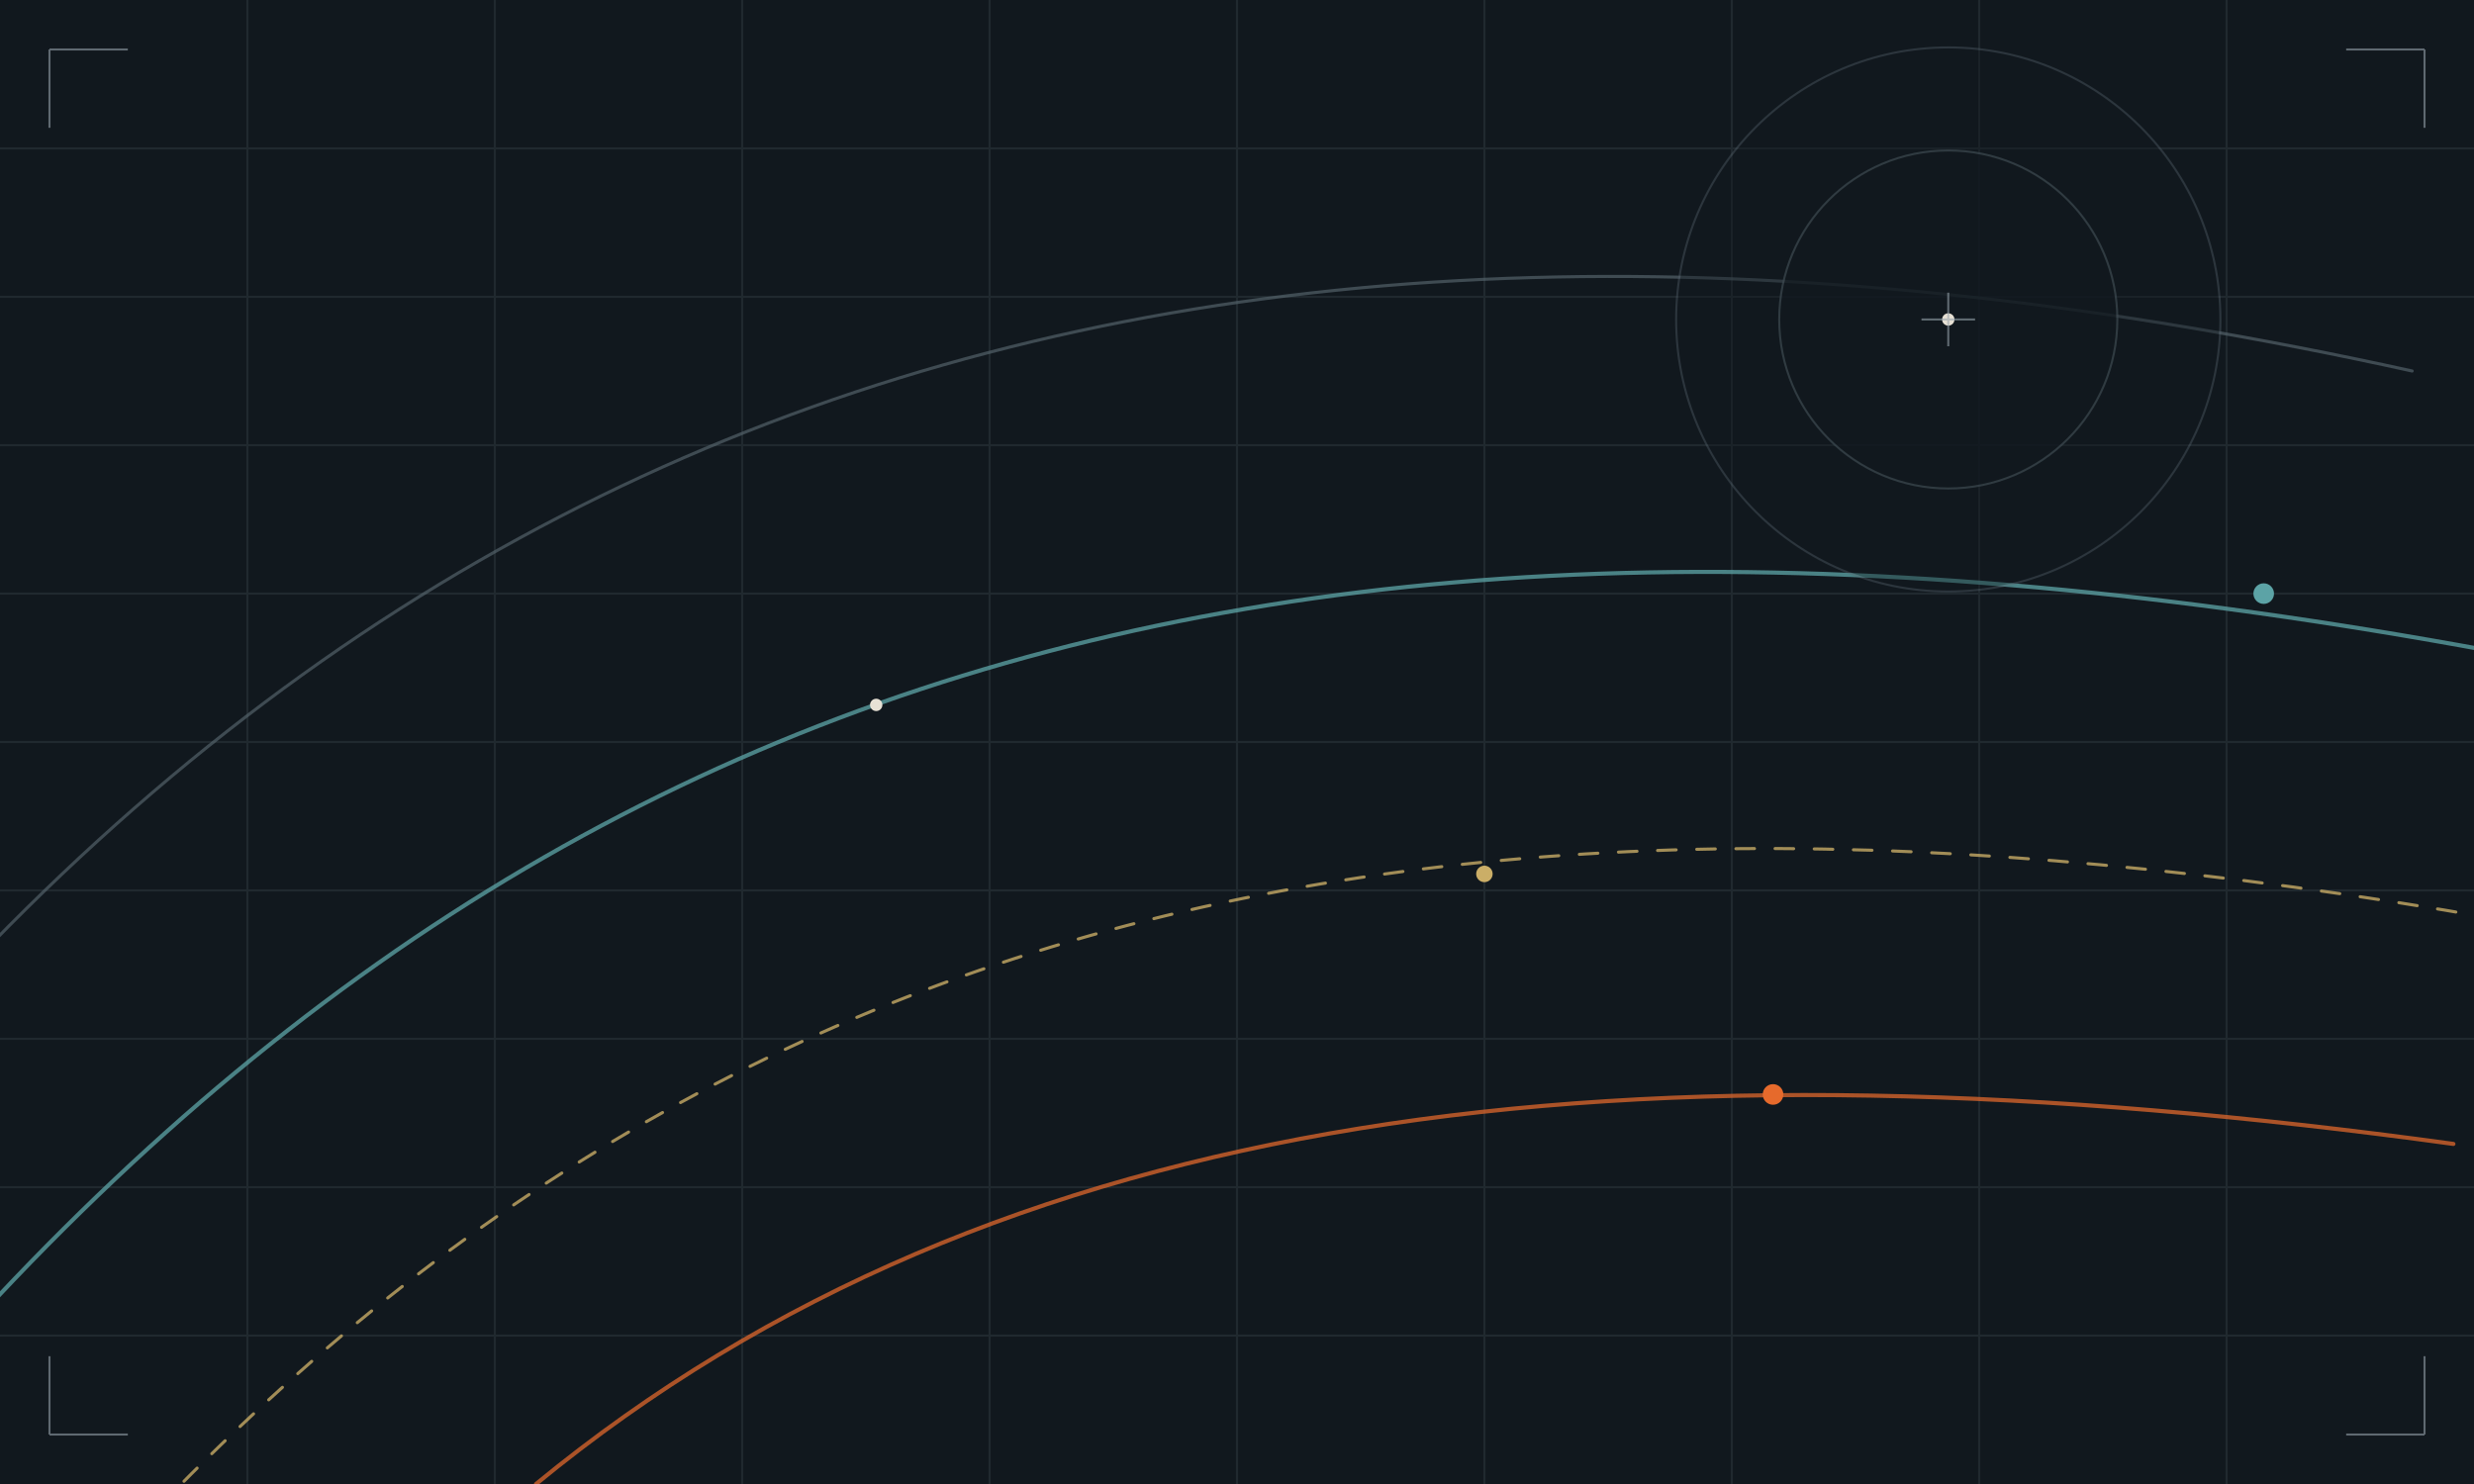
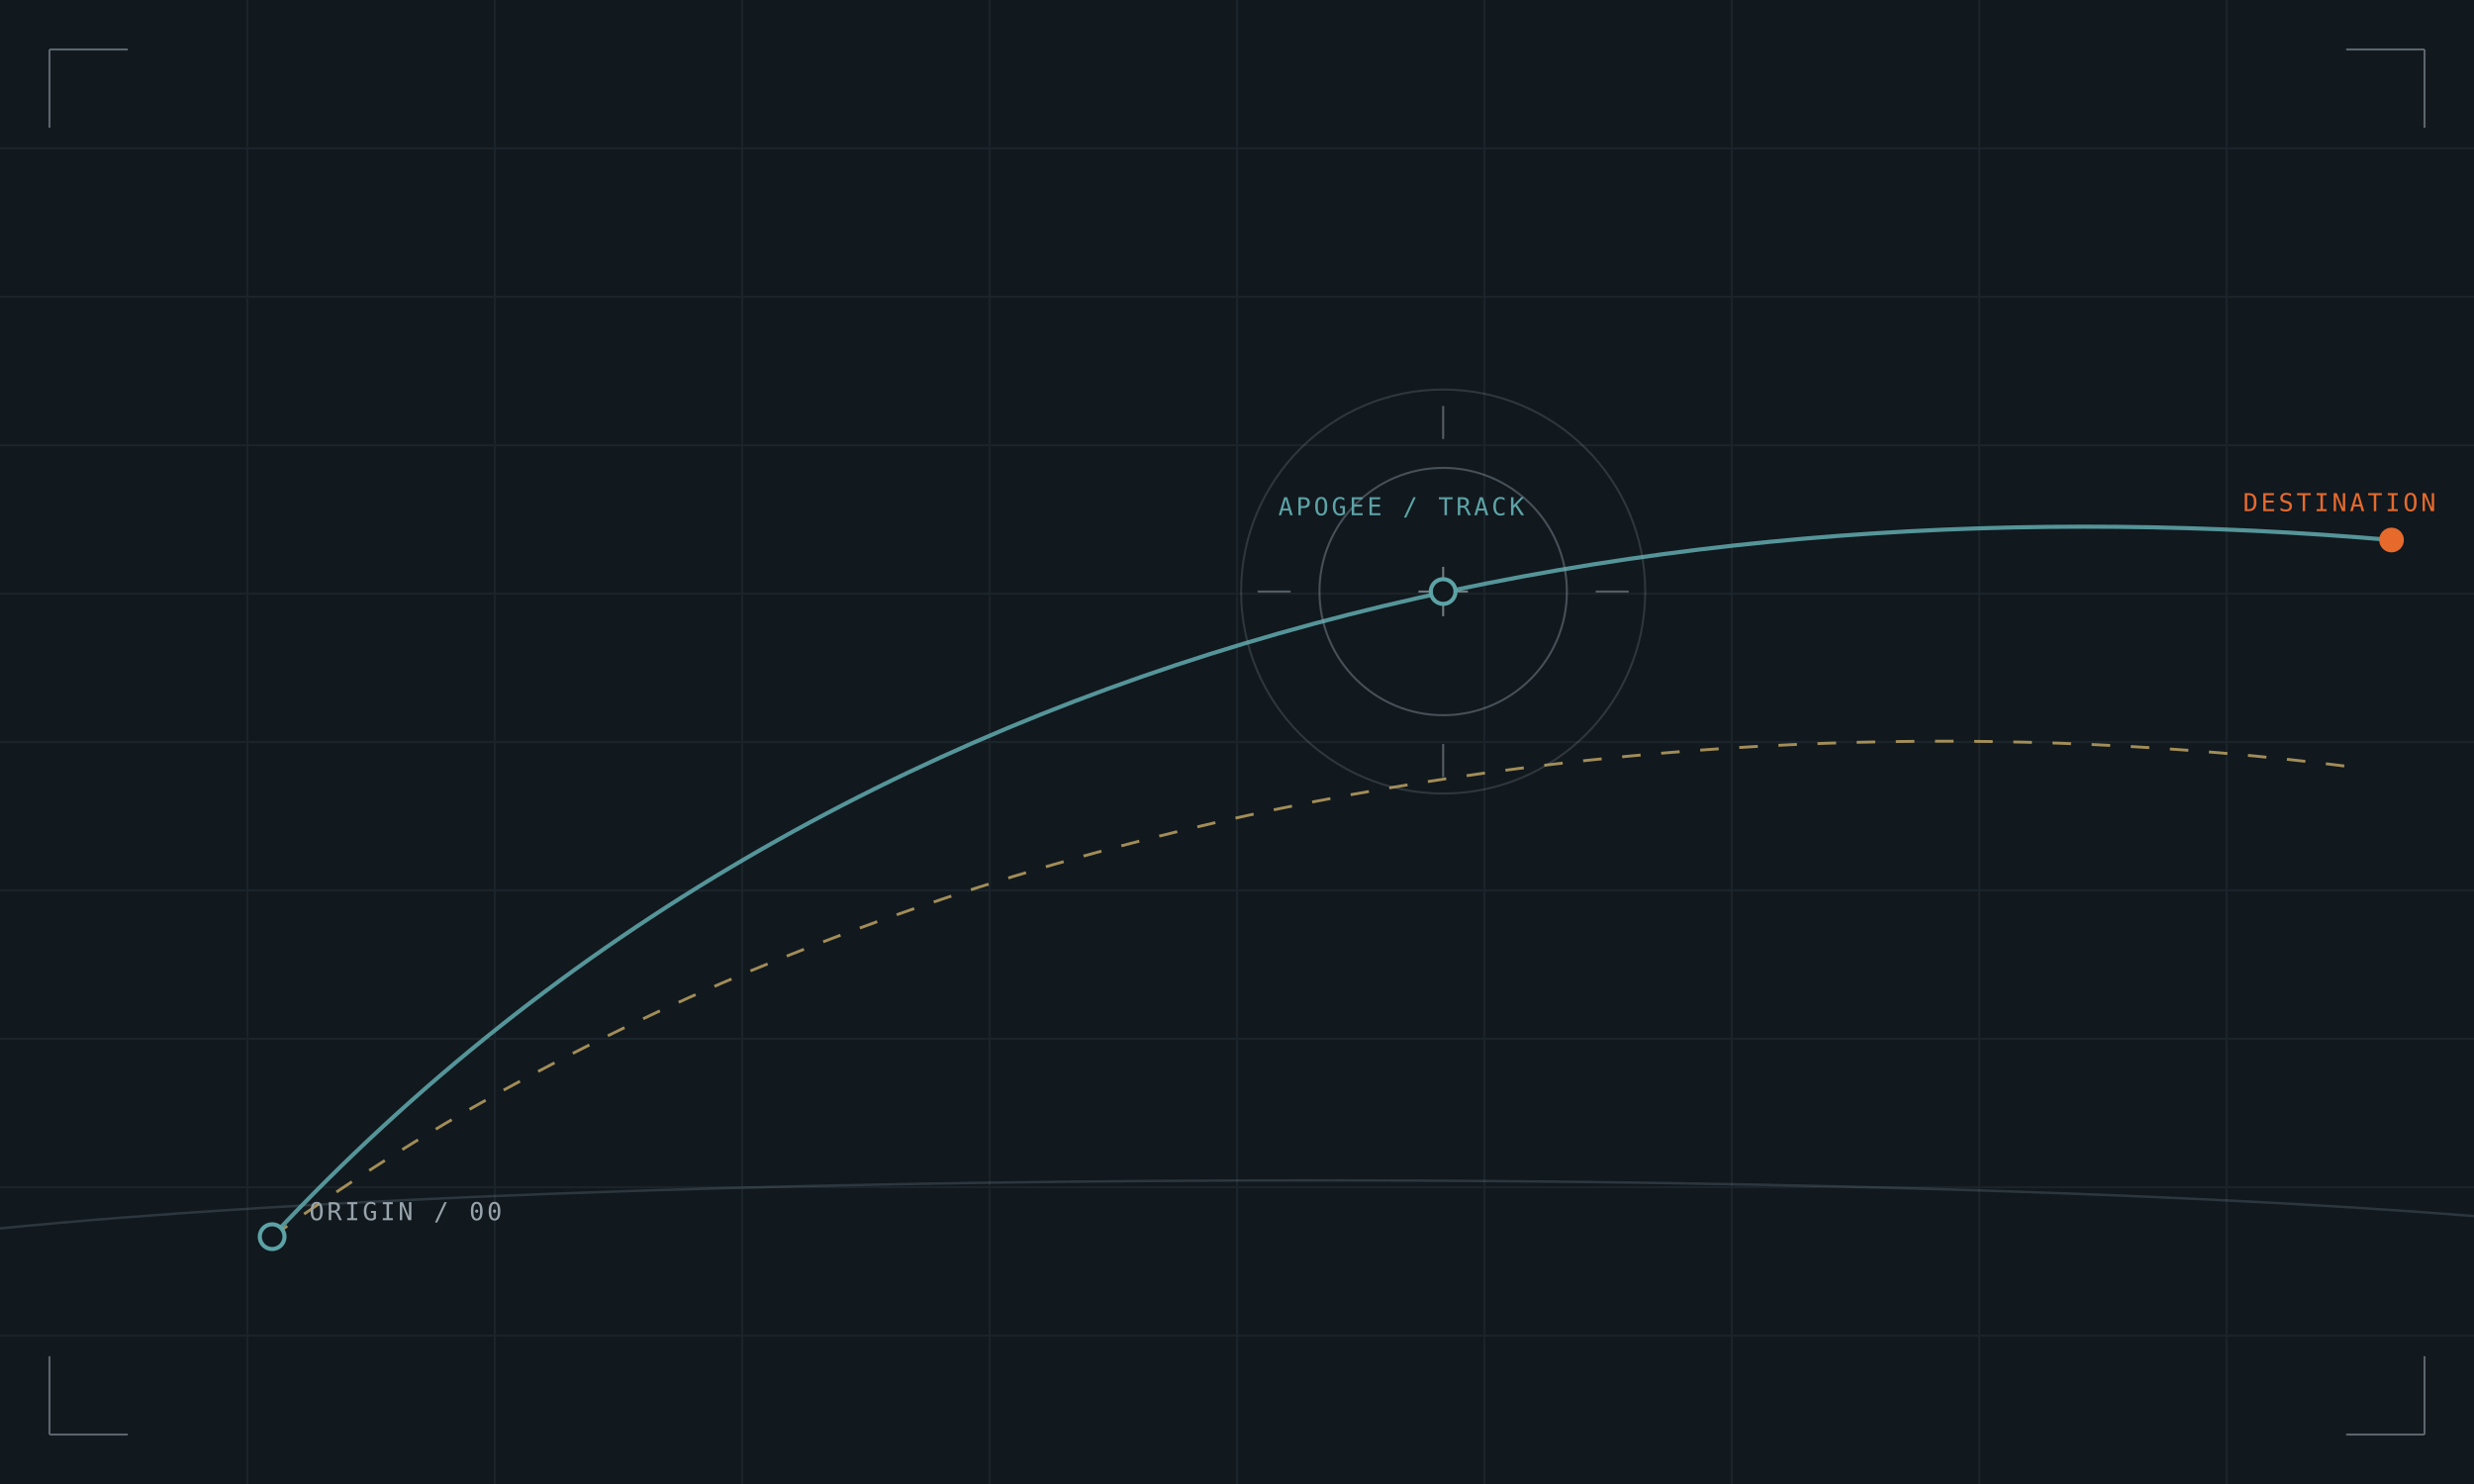
<svg xmlns="http://www.w3.org/2000/svg" width="1200" height="720" viewBox="0 0 1200 720" fill="none">
  <rect width="1200" height="720" fill="#11181E" />
-   <g stroke="#56656E" stroke-width="1" opacity=".22">
+   <g stroke="#56656E" stroke-width="1" opacity=".16">
    <path d="M0 72H1200M0 144H1200M0 216H1200M0 288H1200M0 360H1200M0 432H1200M0 504H1200M0 576H1200M0 648H1200" />
    <path d="M120 0V720M240 0V720M360 0V720M480 0V720M600 0V720M720 0V720M840 0V720M960 0V720M1080 0V720" />
  </g>
-   <g stroke-linecap="round">
-     <path d="M-180 680C140 190 580 50 1170 180" stroke="#56656E" stroke-width="1.5" opacity=".66" />
-     <path d="M-80 720C250 310 650 198 1280 330" stroke="#5CA3A6" stroke-width="2" opacity=".76" />
-     <path d="M50 760C350 430 720 350 1260 455" stroke="#CBAE67" stroke-width="1.5" stroke-dasharray="9 10" opacity=".78" />
-     <path d="M260 720C485 535 790 500 1190 555" stroke="#E66A2C" stroke-width="2" opacity=".72" />
+   <path d="M0 596C300 566 900 566 1200 590" fill="none" stroke="#56656E" stroke-width="1.2" opacity=".4" />
+   <path d="M132 600C420 392 812 330 1140 372" fill="none" stroke="#CBAE67" stroke-width="1.4" stroke-dasharray="9 10" opacity=".78" />
+   <path id="primary" d="M132 600C412 300 812 232 1160 262" fill="none" stroke="#5CA3A6" stroke-width="2" opacity=".9" />
+   <g stroke="#98A4AC" fill="none">
+     <circle cx="700" cy="287" r="60" stroke-opacity=".4" />
+     <circle cx="700" cy="287" r="98" stroke-opacity=".22" />
+     <path d="M700 213v-16M700 361v16M626 287h-16M774 287h16" stroke-opacity=".5" />
+     <path d="M688 287h24M700 275v24" stroke-opacity=".7" />
  </g>
-   <g fill="#11181E" stroke="#56656E">
-     <circle cx="945" cy="155" r="82" opacity=".72" />
-     <circle cx="945" cy="155" r="132" opacity=".38" />
+   <g fill="#11181E" stroke="#5CA3A6" stroke-width="2">
+     <circle cx="132" cy="600" r="6" />
+     <circle cx="700" cy="287" r="6" />
  </g>
-   <g fill="#E7E1D5">
-     <circle cx="425" cy="342" r="3" />
-     <circle cx="945" cy="155" r="3" />
+   <circle cx="1160" cy="262" r="6" fill="#E66A2C" />
+   <g stroke="#98A4AC" stroke-width="1" opacity=".55">
+     <path d="M24 24H62M24 24V62M1176 24H1138M1176 24V62M24 696H62M24 696V658M1176 696H1138M1176 696V658" />
  </g>
-   <circle cx="1098" cy="288" r="5" fill="#5CA3A6" />
-   <circle cx="720" cy="424" r="4" fill="#CBAE67" />
-   <circle cx="860" cy="531" r="5" fill="#E66A2C" />
-   <g stroke="#98A4AC" stroke-width="1" opacity=".58">
-     <path d="M24 24H62M24 24V62M1176 24H1138M1176 24V62M24 696H62M24 696V658M1176 696H1138M1176 696V658" />
-     <path d="M932 155H958M945 142V168" />
+   <g font-family="ui-monospace, SFMono-Regular, Consolas, monospace" fill="#98A4AC" font-size="12" letter-spacing="1.4">
+     <text x="150" y="592">ORIGIN / 00</text>
+     <text x="620" y="250" fill="#5CA3A6">APOGEE / TRACK</text>
+     <text x="1088" y="248" fill="#E66A2C">DESTINATION</text>
  </g>
</svg>
